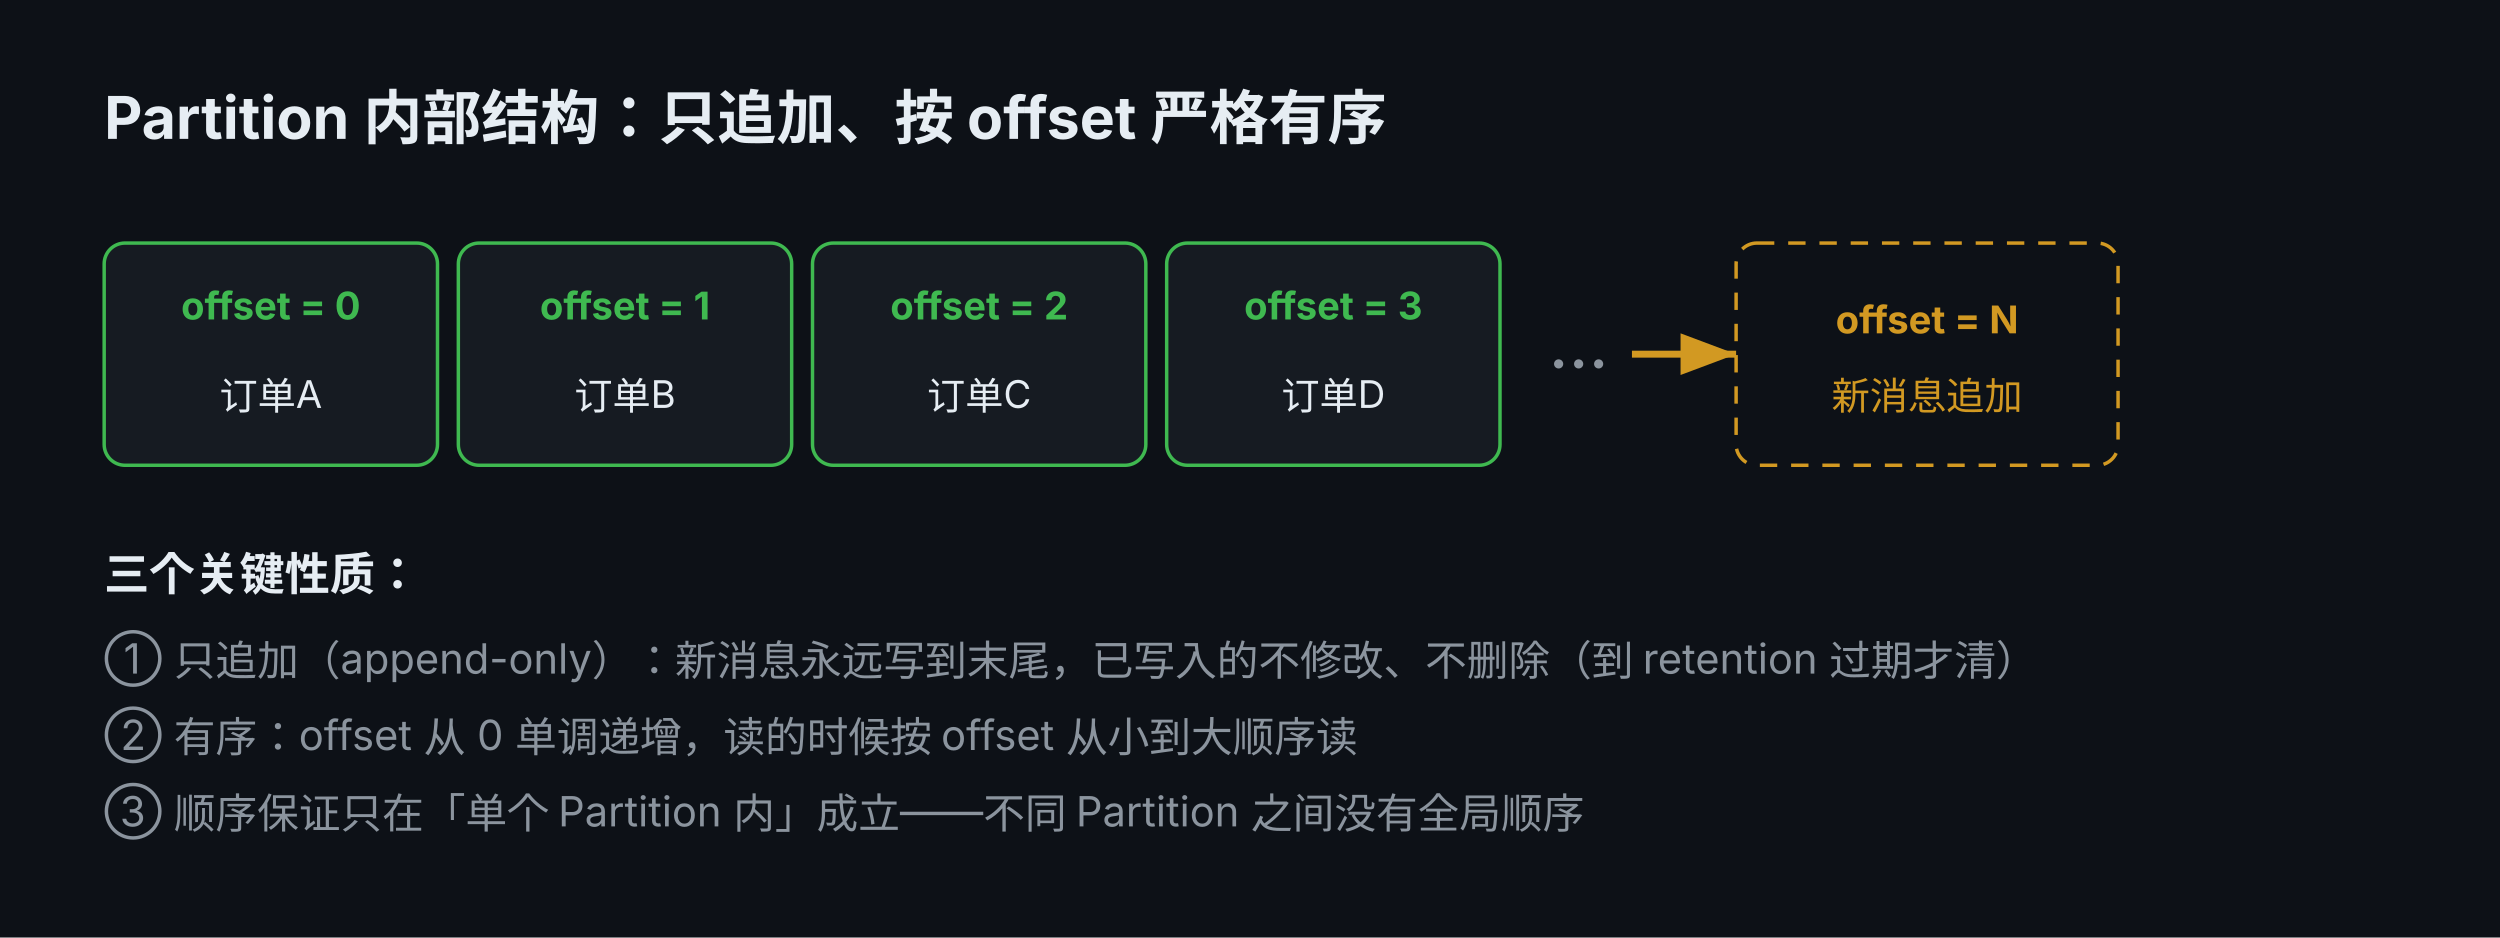
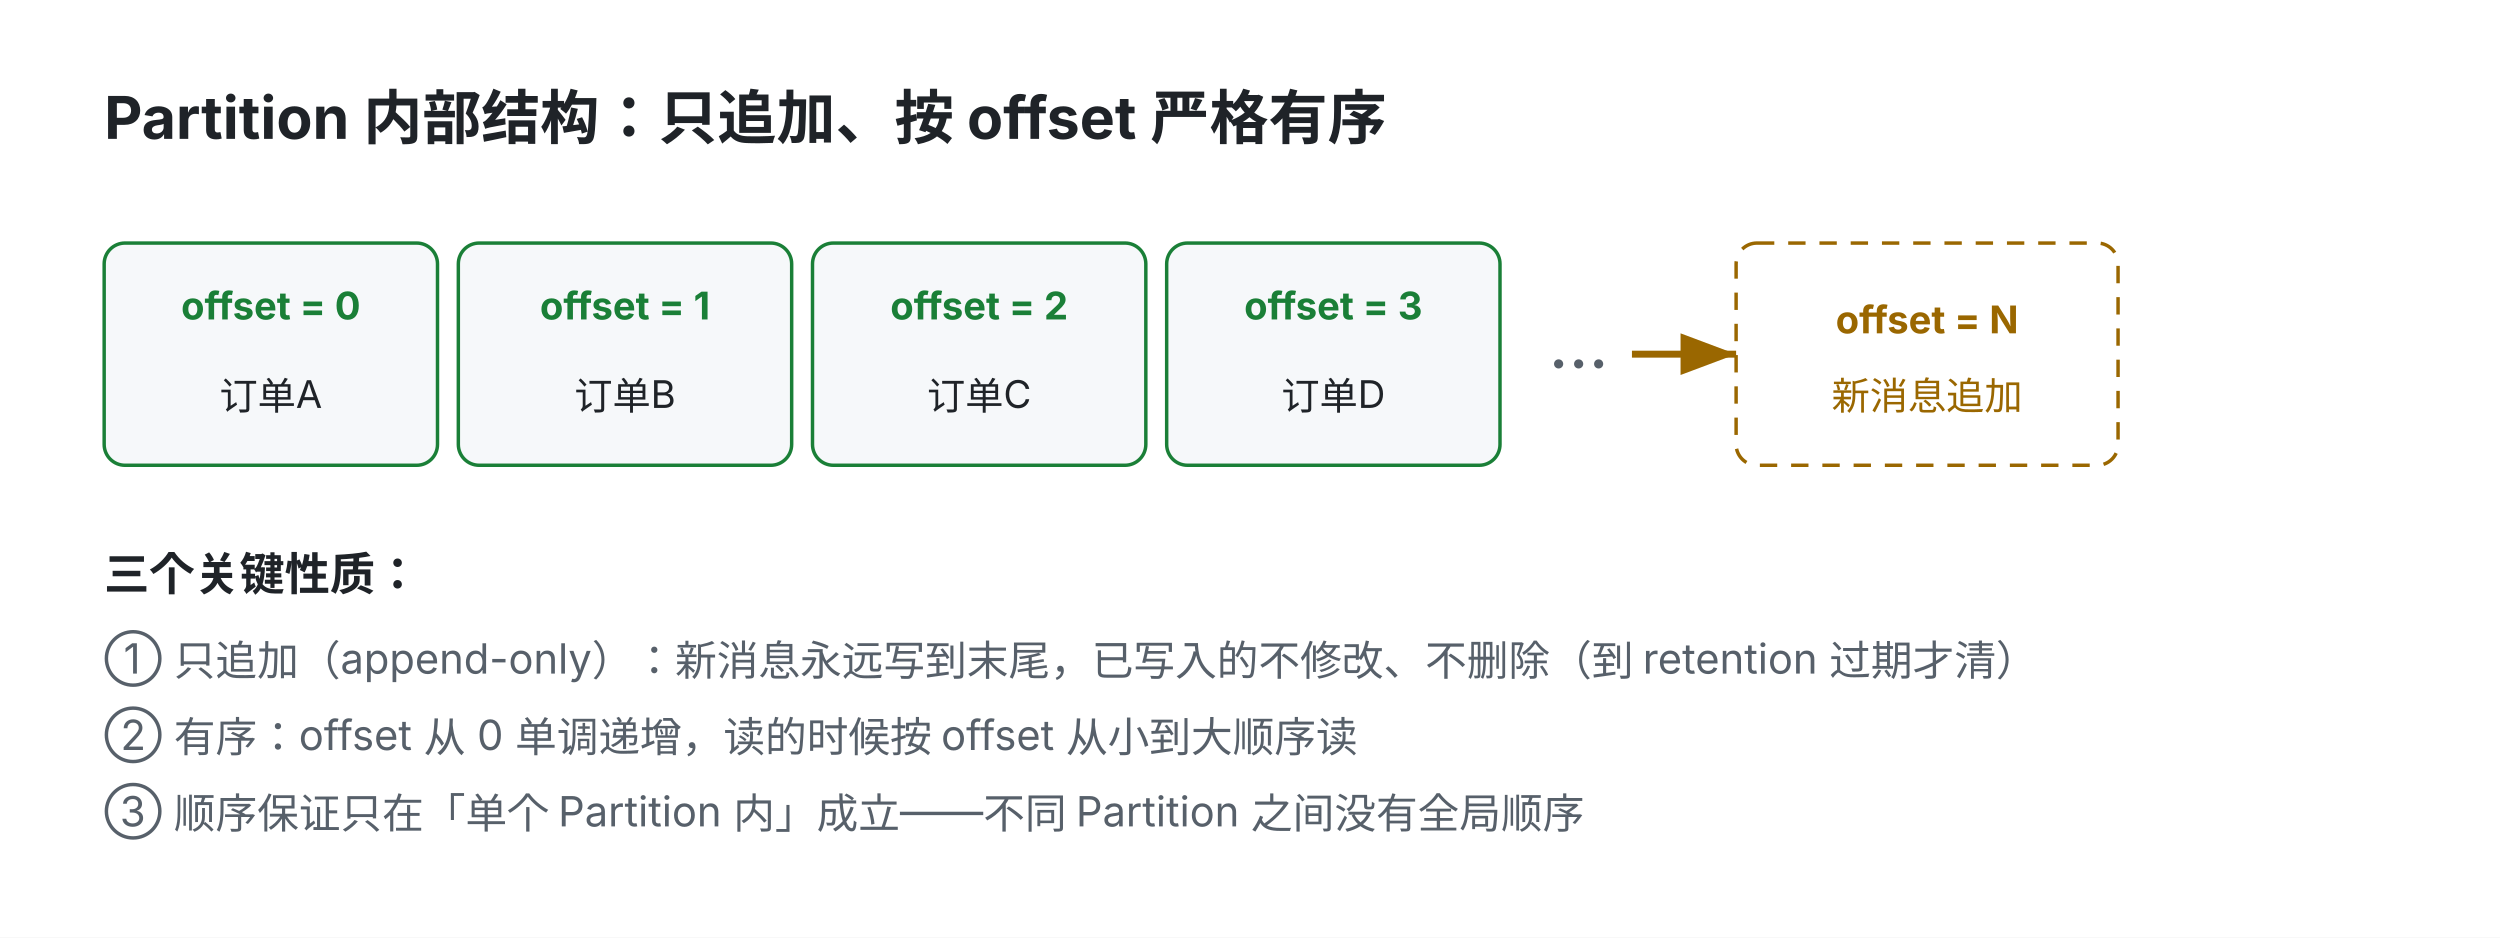
<svg xmlns="http://www.w3.org/2000/svg" viewBox="0 0 720 270" font-family="-apple-system, 'PingFang SC', 'Microsoft YaHei', sans-serif">
-   <rect width="720" height="270" fill="#0d1117" />
-   <text x="30" y="40" fill="#e6edf3" font-size="17" font-weight="700">Partition 内部结构：只追加、按 offset 严格有序</text>
+   <rect width="720" height="270" fill="#ffffff" />
+   <text x="30" y="40" fill="#1f2328" font-size="17" font-weight="700">Partition 内部结构：只追加、按 offset 严格有序</text>
  <g font-size="11">
-     <rect x="30" y="70" width="96" height="64" rx="6" fill="#161b22" stroke="#3fb950" />
-     <text x="78" y="92" fill="#3fb950" font-weight="700" text-anchor="middle">offset = 0</text>
-     <text x="78" y="118" fill="#e6edf3" text-anchor="middle">订单A</text>
-     <rect x="132" y="70" width="96" height="64" rx="6" fill="#161b22" stroke="#3fb950" />
-     <text x="180" y="92" fill="#3fb950" font-weight="700" text-anchor="middle">offset = 1</text>
-     <text x="180" y="118" fill="#e6edf3" text-anchor="middle">订单B</text>
-     <rect x="234" y="70" width="96" height="64" rx="6" fill="#161b22" stroke="#3fb950" />
-     <text x="282" y="92" fill="#3fb950" font-weight="700" text-anchor="middle">offset = 2</text>
-     <text x="282" y="118" fill="#e6edf3" text-anchor="middle">订单C</text>
-     <rect x="336" y="70" width="96" height="64" rx="6" fill="#161b22" stroke="#3fb950" />
-     <text x="384" y="92" fill="#3fb950" font-weight="700" text-anchor="middle">offset = 3</text>
-     <text x="384" y="118" fill="#e6edf3" text-anchor="middle">订单D</text>
-     <text x="446" y="106" fill="#8b949e" font-size="20">…</text>
-     <rect x="500" y="70" width="110" height="64" rx="6" fill="none" stroke="#d29922" stroke-dasharray="5,4" />
-     <text x="555" y="96" fill="#d29922" font-weight="700" text-anchor="middle">offset = N</text>
-     <text x="555" y="118" fill="#d29922" text-anchor="middle">新消息追加</text>
-     <path d="M470 102 L500 102" stroke="#d29922" stroke-width="2" marker-end="url(#arr)" />
+     <rect x="30" y="70" width="96" height="64" rx="6" fill="#f6f8fa" stroke="#1a7f37" />
+     <text x="78" y="92" fill="#1a7f37" font-weight="700" text-anchor="middle">offset = 0</text>
+     <text x="78" y="118" fill="#1f2328" text-anchor="middle">订单A</text>
+     <rect x="132" y="70" width="96" height="64" rx="6" fill="#f6f8fa" stroke="#1a7f37" />
+     <text x="180" y="92" fill="#1a7f37" font-weight="700" text-anchor="middle">offset = 1</text>
+     <text x="180" y="118" fill="#1f2328" text-anchor="middle">订单B</text>
+     <rect x="234" y="70" width="96" height="64" rx="6" fill="#f6f8fa" stroke="#1a7f37" />
+     <text x="282" y="92" fill="#1a7f37" font-weight="700" text-anchor="middle">offset = 2</text>
+     <text x="282" y="118" fill="#1f2328" text-anchor="middle">订单C</text>
+     <rect x="336" y="70" width="96" height="64" rx="6" fill="#f6f8fa" stroke="#1a7f37" />
+     <text x="384" y="92" fill="#1a7f37" font-weight="700" text-anchor="middle">offset = 3</text>
+     <text x="384" y="118" fill="#1f2328" text-anchor="middle">订单D</text>
+     <text x="446" y="106" fill="#57606a" font-size="20">…</text>
+     <rect x="500" y="70" width="110" height="64" rx="6" fill="none" stroke="#9a6700" stroke-dasharray="5,4" />
+     <text x="555" y="96" fill="#9a6700" font-weight="700" text-anchor="middle">offset = N</text>
+     <text x="555" y="118" fill="#9a6700" text-anchor="middle">新消息追加</text>
+     <path d="M470 102 L500 102" stroke="#9a6700" stroke-width="2" marker-end="url(#arr)" />
  </g>
-   <text x="30" y="170" fill="#e6edf3" font-size="13" font-weight="700">三个关键性质：</text>
-   <text x="30" y="194" fill="#8b949e" font-size="12">① 只追加（append-only）：新消息永远写到末尾，已写入的不修改、不删除（到 retention 过期才清）</text>
-   <text x="30" y="216" fill="#8b949e" font-size="12">② 有序：offset 从 0 单调递增，读的时候按 offset 从小到大顺序读</text>
-   <text x="30" y="238" fill="#8b949e" font-size="12">③ 顺序保证只在「单个 Partition 内」成立——不同 Partition 之间没有全局顺序</text>
+   <text x="30" y="170" fill="#1f2328" font-size="13" font-weight="700">三个关键性质：</text>
+   <text x="30" y="194" fill="#57606a" font-size="12">① 只追加（append-only）：新消息永远写到末尾，已写入的不修改、不删除（到 retention 过期才清）</text>
+   <text x="30" y="216" fill="#57606a" font-size="12">② 有序：offset 从 0 单调递增，读的时候按 offset 从小到大顺序读</text>
+   <text x="30" y="238" fill="#57606a" font-size="12">③ 顺序保证只在「单个 Partition 内」成立——不同 Partition 之间没有全局顺序</text>
  <defs>
    <marker id="arr" markerWidth="10" markerHeight="10" refX="8" refY="3" orient="auto" markerUnits="strokeWidth">
-       <path d="M0,0 L8,3 L0,6 Z" fill="#d29922" />
+       <path d="M0,0 L8,3 L0,6 Z" fill="#9a6700" />
    </marker>
  </defs>
</svg>
